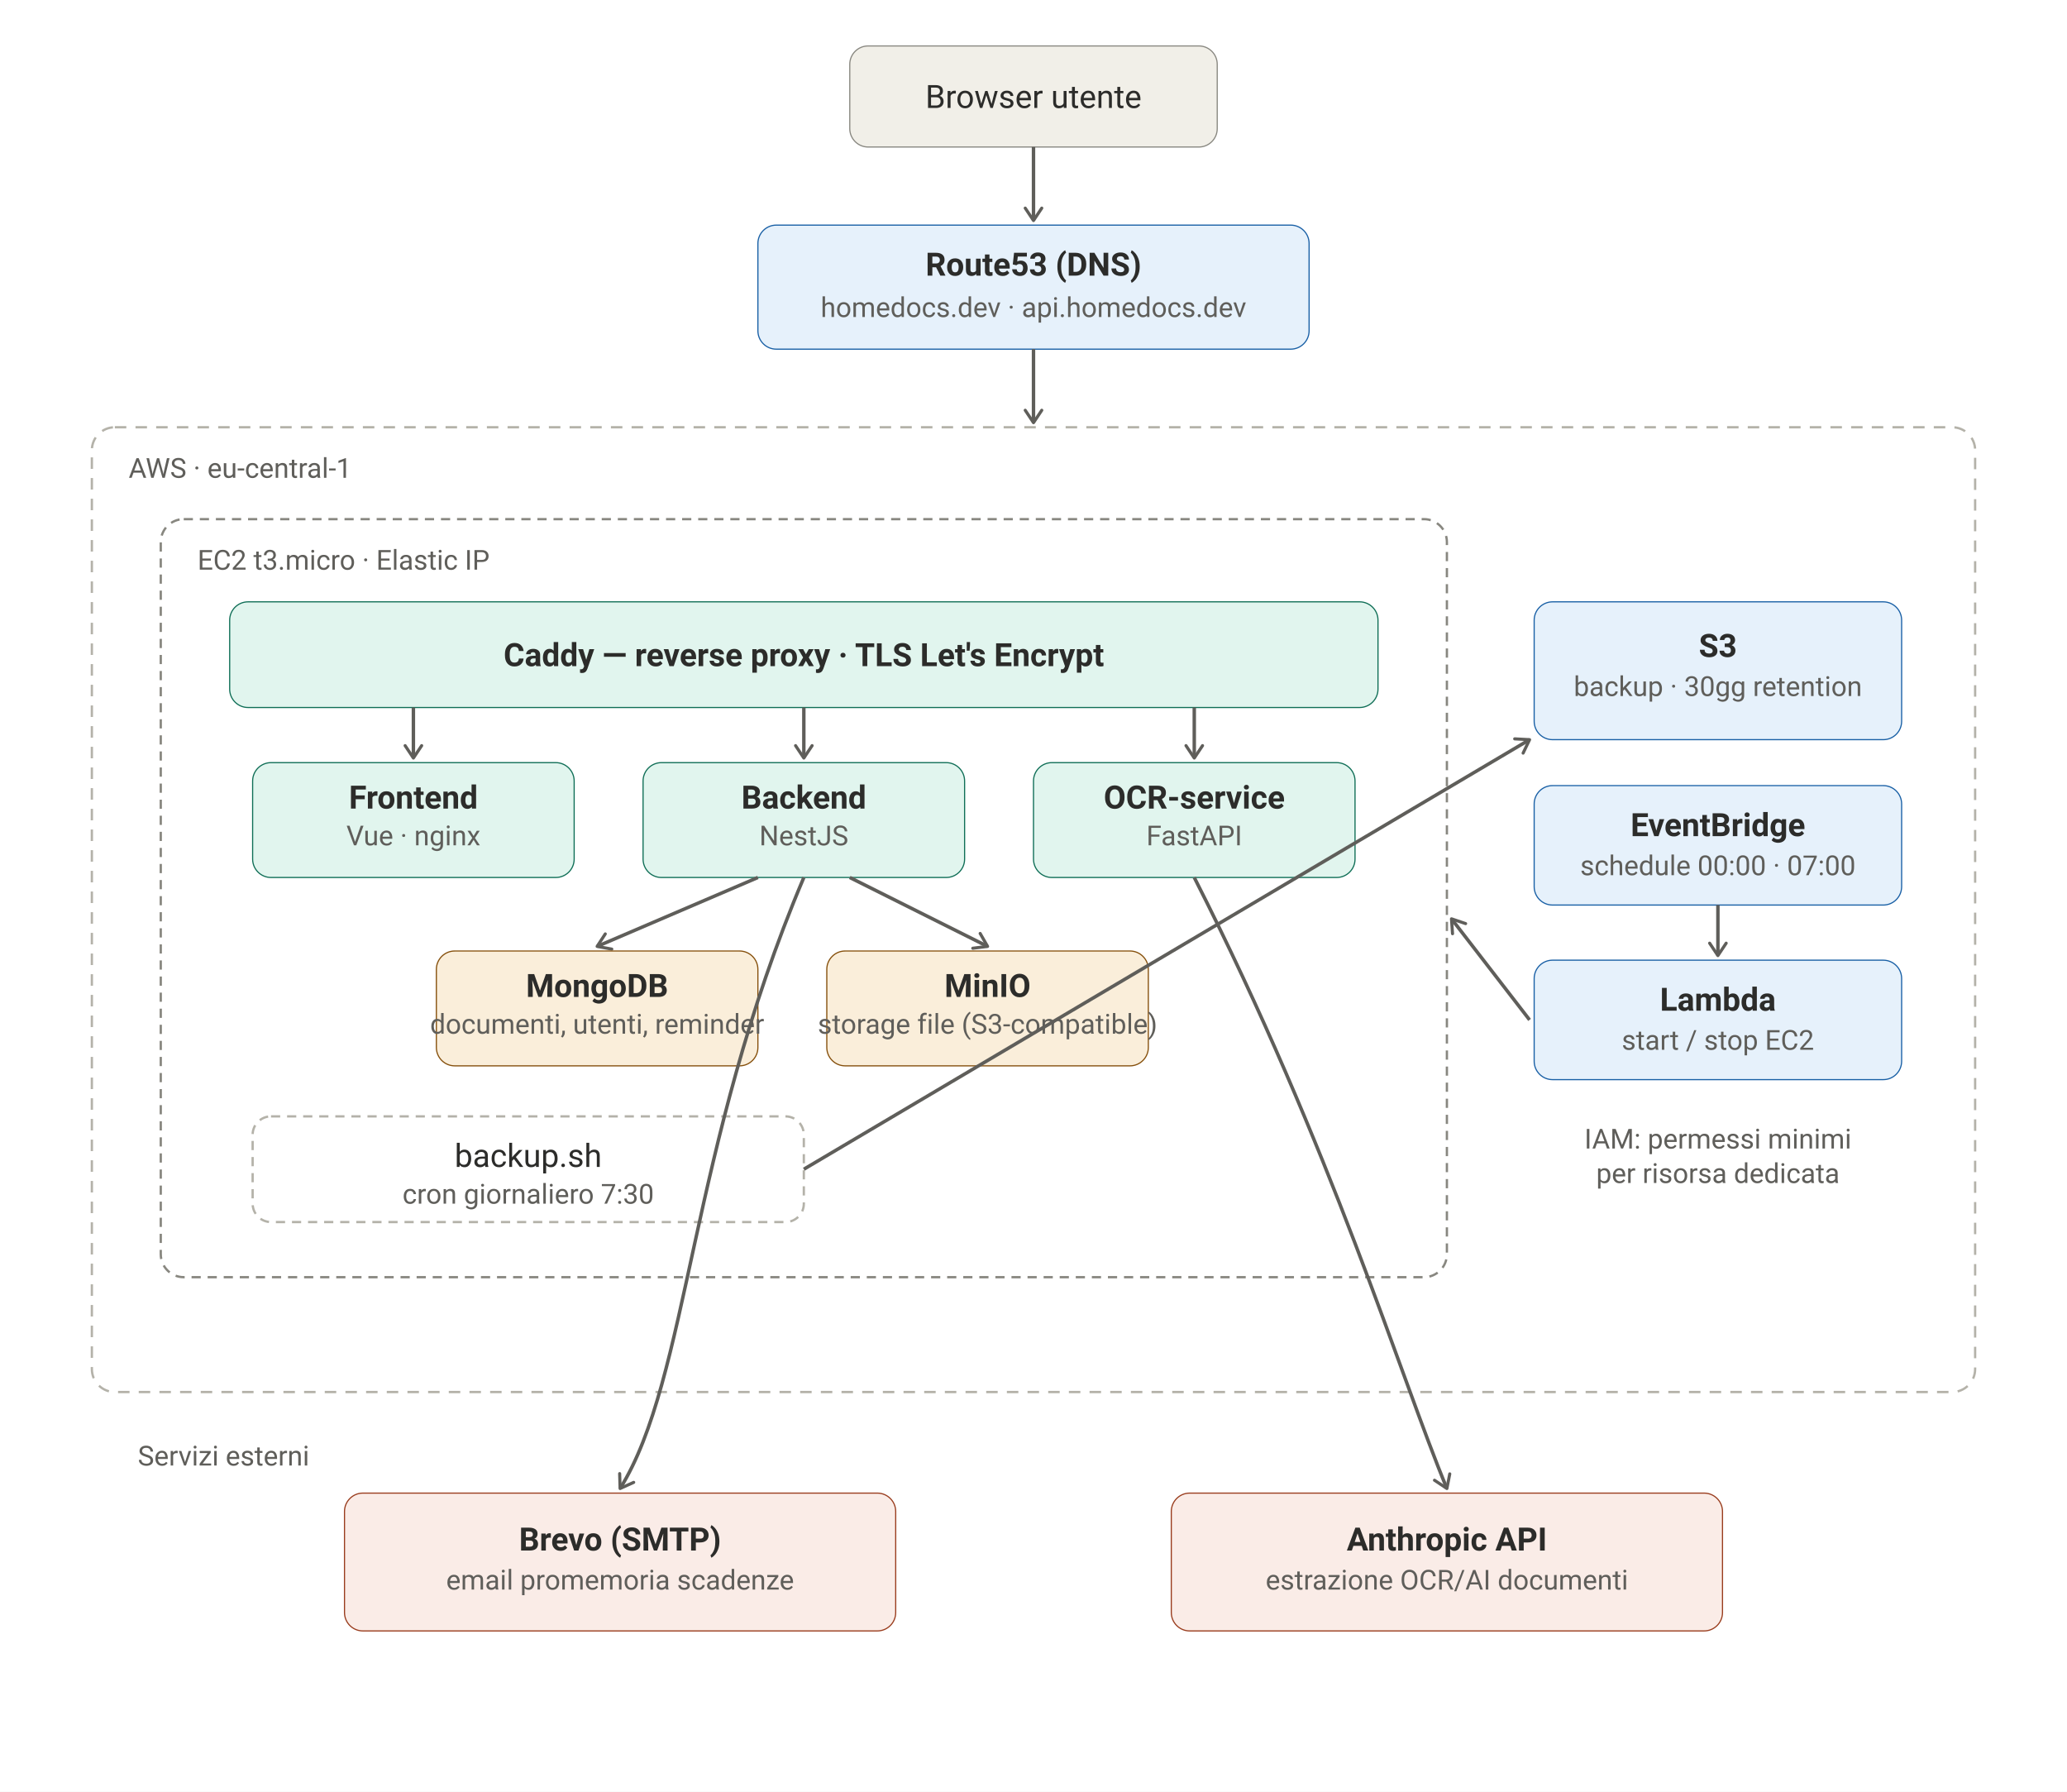
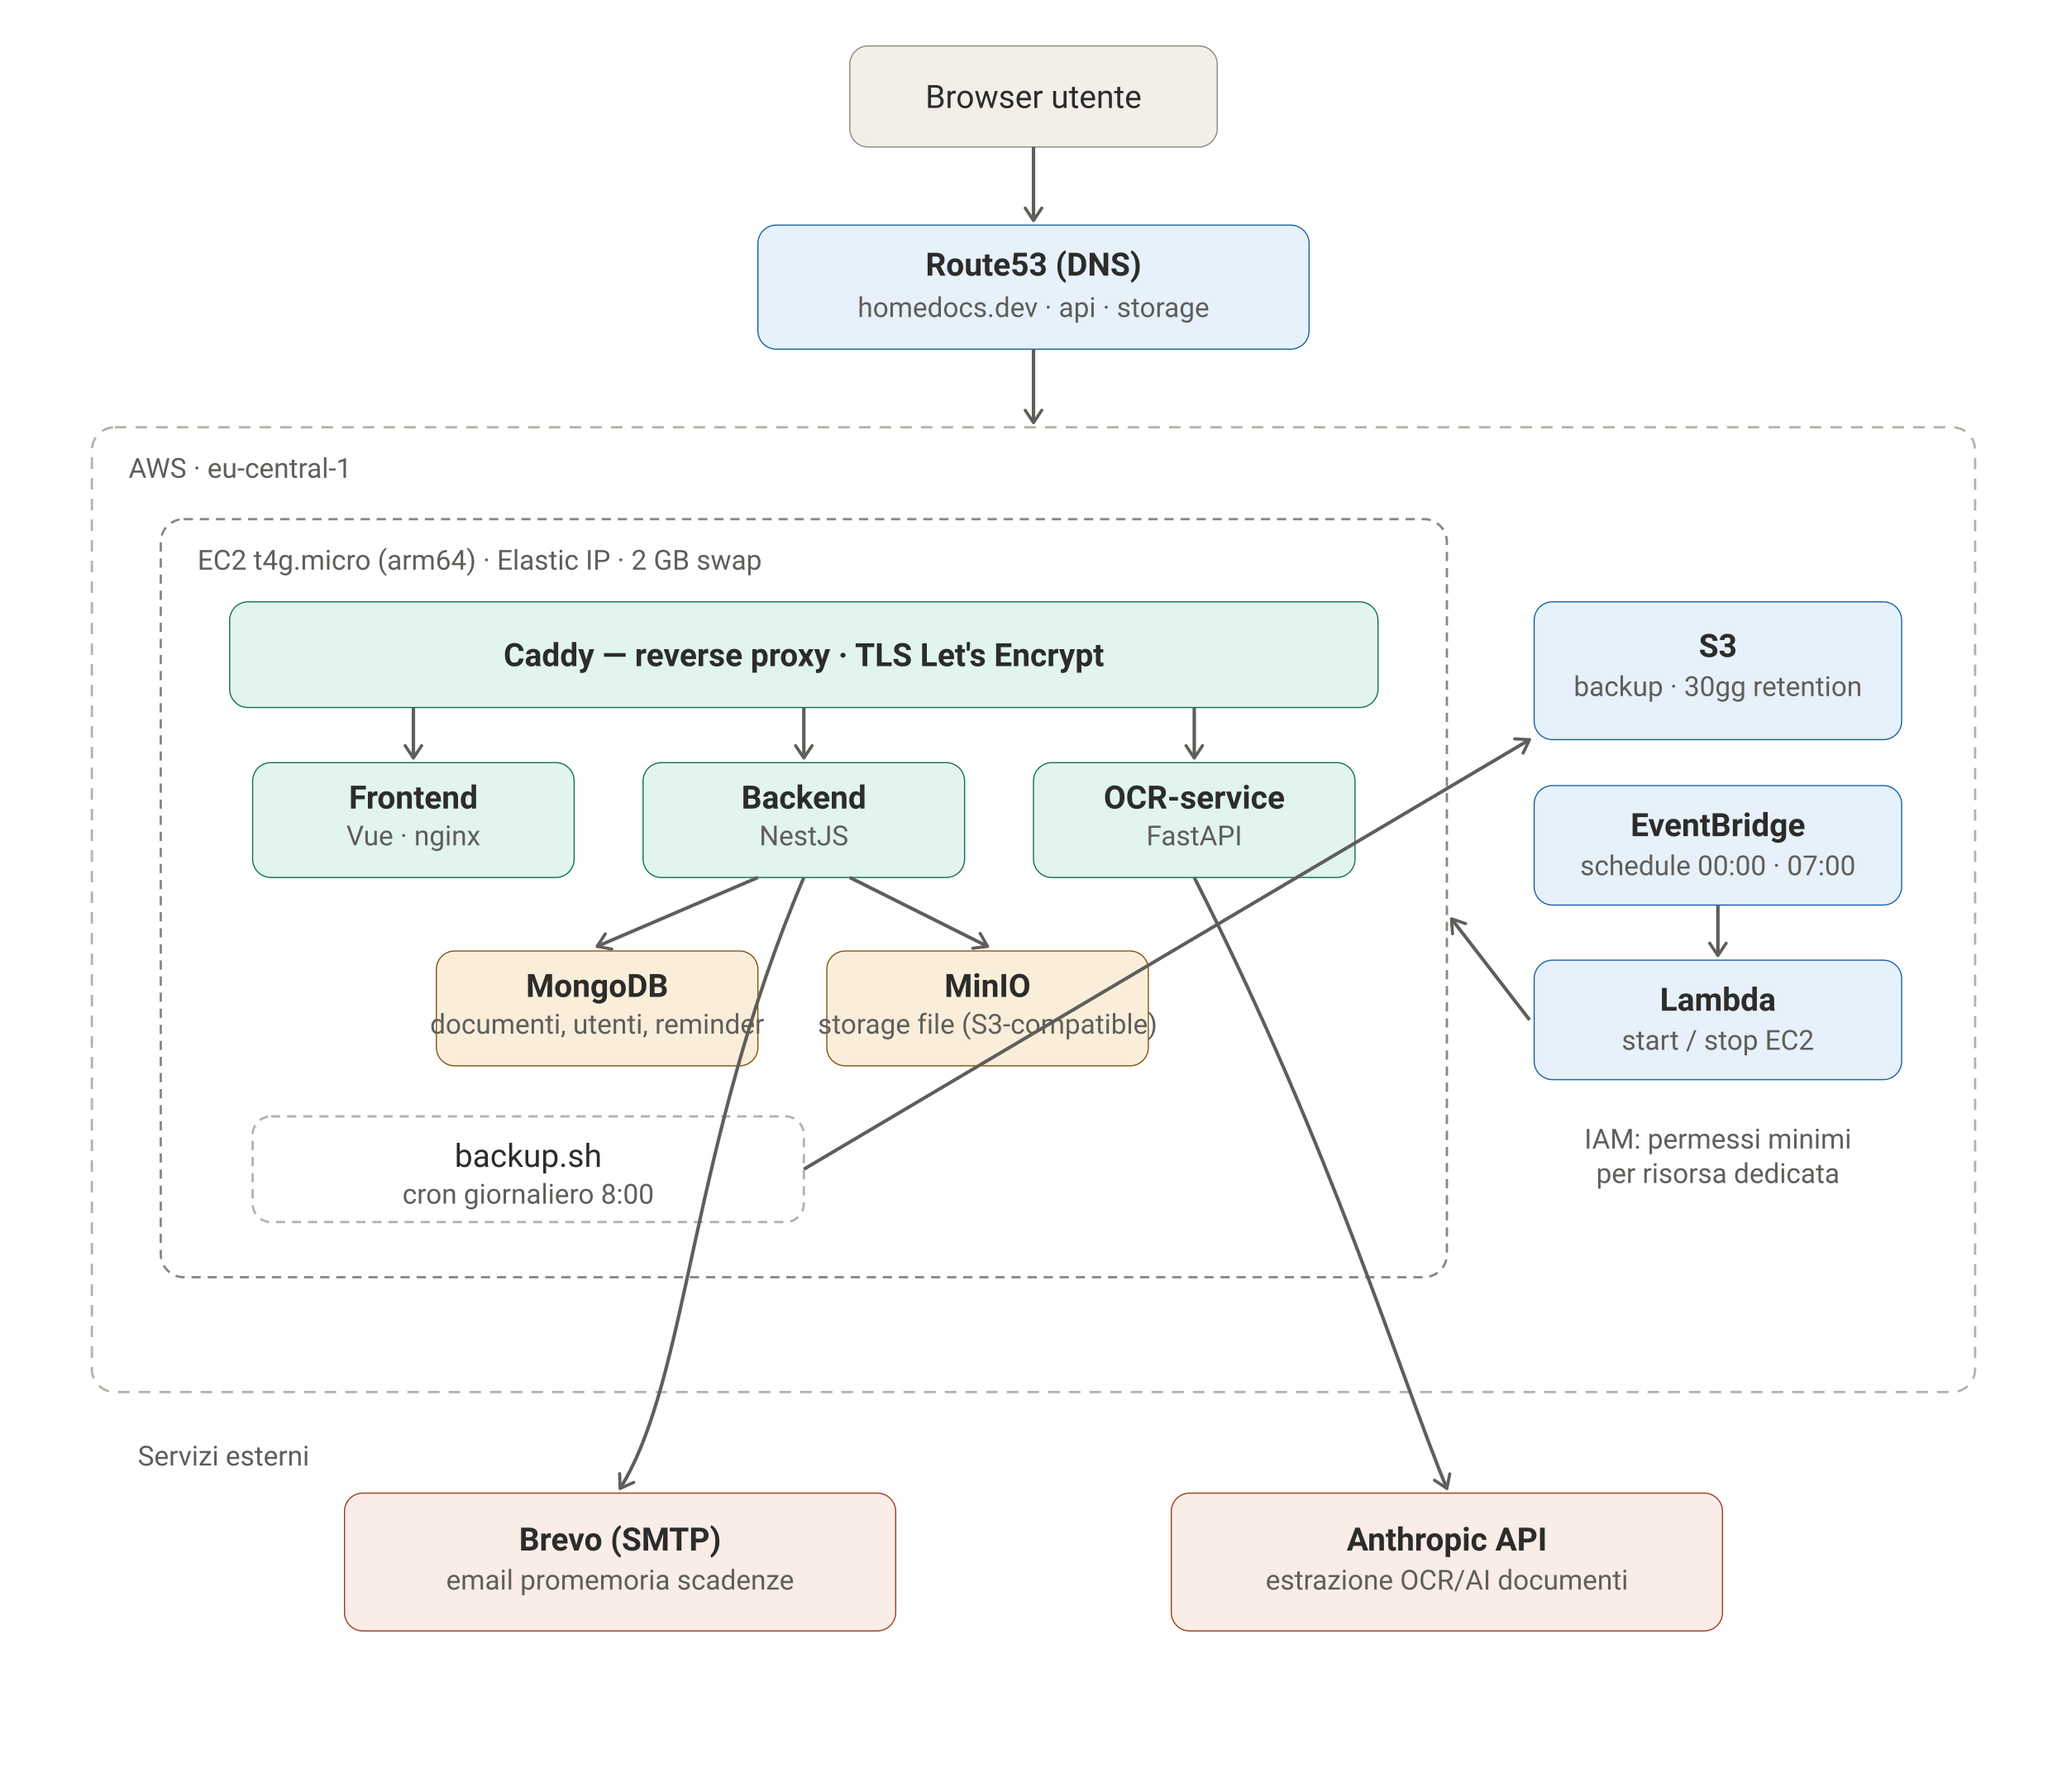
<svg xmlns="http://www.w3.org/2000/svg" width="100%" viewBox="0 0 900 780" role="img">
  <defs>
    <marker id="arrow" viewBox="0 0 10 10" refX="8" refY="5" markerWidth="6" markerHeight="6" orient="auto-start-reverse">
      <path d="M2 1L8 5L2 9" fill="none" stroke="#5F5E5A" stroke-width="1.5" stroke-linecap="round" stroke-linejoin="round" />
    </marker>
  </defs>
  <rect x="0" y="0" width="900" height="780" fill="#FFFFFF" />
  <style>
text{font-family:-apple-system,BlinkMacSystemFont,'Segoe UI',Roboto,Helvetica,Arial,sans-serif;}
.t{font-size:14px;fill:#2C2C2A;}
.th{font-size:14px;font-weight:600;fill:#2C2C2A;}
.ts{font-size:12px;fill:#5F5E5A;}
.arr{stroke:#5F5E5A;stroke-width:1.5;fill:none;marker-end:url(#arrow);}
</style>
  <rect x="370" y="20" width="160" height="44" rx="8" fill="#F1EFE8" stroke="#888780" stroke-width="0.5" />
  <text x="450" y="47" text-anchor="middle" class="t">Browser utente</text>
  <line x1="450" y1="64" x2="450" y2="96" class="arr" />
  <rect x="330" y="98" width="240" height="54" rx="8" fill="#E6F1FB" stroke="#185FA5" stroke-width="0.5" />
  <text x="450" y="120" text-anchor="middle" class="th" fill="#0C447C">Route53 (DNS)</text>
-   <text x="450" y="138" text-anchor="middle" class="ts" fill="#185FA5">homedocs.dev · api.homedocs.dev</text>
+   <text x="450" y="138" text-anchor="middle" class="ts" fill="#185FA5">homedocs.dev · api · storage</text>
  <line x1="450" y1="152" x2="450" y2="184" class="arr" />
  <rect x="40" y="186" width="820" height="420" rx="10" fill="none" stroke="#B4B2A9" stroke-width="1" stroke-dasharray="5,4" />
  <text x="56" y="208" class="ts" fill="#888780">AWS · eu-central-1</text>
  <rect x="70" y="226" width="560" height="330" rx="10" fill="none" stroke="#888780" stroke-width="1" stroke-dasharray="4,3" />
-   <text x="86" y="248" class="ts" fill="#5F5E5A">EC2 t3.micro · Elastic IP</text>
+   <text x="86" y="248" class="ts" fill="#5F5E5A">EC2 t4g.micro (arm64) · Elastic IP · 2 GB swap</text>
  <rect x="100" y="262" width="500" height="46" rx="8" fill="#E1F5EE" stroke="#0F6E56" stroke-width="0.5" />
  <text x="350" y="290" text-anchor="middle" class="th" fill="#085041">Caddy — reverse proxy · TLS Let's Encrypt</text>
  <line x1="180" y1="308" x2="180" y2="330" class="arr" />
  <line x1="350" y1="308" x2="350" y2="330" class="arr" />
  <line x1="520" y1="308" x2="520" y2="330" class="arr" />
  <rect x="110" y="332" width="140" height="50" rx="8" fill="#E1F5EE" stroke="#0F6E56" stroke-width="0.5" />
  <text x="180" y="352" text-anchor="middle" class="th" fill="#085041">Frontend</text>
  <text x="180" y="368" text-anchor="middle" class="ts" fill="#0F6E56">Vue · nginx</text>
  <rect x="280" y="332" width="140" height="50" rx="8" fill="#E1F5EE" stroke="#0F6E56" stroke-width="0.5" />
  <text x="350" y="352" text-anchor="middle" class="th" fill="#085041">Backend</text>
  <text x="350" y="368" text-anchor="middle" class="ts" fill="#0F6E56">NestJS</text>
  <rect x="450" y="332" width="140" height="50" rx="8" fill="#E1F5EE" stroke="#0F6E56" stroke-width="0.5" />
  <text x="520" y="352" text-anchor="middle" class="th" fill="#085041">OCR-service</text>
  <text x="520" y="368" text-anchor="middle" class="ts" fill="#0F6E56">FastAPI</text>
  <line x1="330" y1="382" x2="260" y2="412" class="arr" />
  <line x1="370" y1="382" x2="430" y2="412" class="arr" />
  <rect x="190" y="414" width="140" height="50" rx="8" fill="#FAEEDA" stroke="#854F0B" stroke-width="0.5" />
  <text x="260" y="434" text-anchor="middle" class="th" fill="#633806">MongoDB</text>
  <text x="260" y="450" text-anchor="middle" class="ts" fill="#854F0B">documenti, utenti, reminder</text>
  <rect x="360" y="414" width="140" height="50" rx="8" fill="#FAEEDA" stroke="#854F0B" stroke-width="0.5" />
  <text x="430" y="434" text-anchor="middle" class="th" fill="#633806">MinIO</text>
  <text x="430" y="450" text-anchor="middle" class="ts" fill="#854F0B">storage file (S3-compatible)</text>
  <rect x="110" y="486" width="240" height="46" rx="8" fill="none" stroke="#B4B2A9" stroke-width="1" stroke-dasharray="4,3" />
  <text x="230" y="508" text-anchor="middle" class="t">backup.sh</text>
-   <text x="230" y="524" text-anchor="middle" class="ts">cron giornaliero 7:30</text>
+   <text x="230" y="524" text-anchor="middle" class="ts">cron giornaliero 8:00</text>
  <line x1="350" y1="509" x2="666" y2="322" class="arr" />
  <rect x="668" y="262" width="160" height="60" rx="8" fill="#E6F1FB" stroke="#185FA5" stroke-width="0.5" />
  <text x="748" y="286" text-anchor="middle" class="th" fill="#0C447C">S3</text>
  <text x="748" y="303" text-anchor="middle" class="ts" fill="#185FA5">backup · 30gg retention</text>
  <rect x="668" y="342" width="160" height="52" rx="8" fill="#E6F1FB" stroke="#185FA5" stroke-width="0.5" />
  <text x="748" y="364" text-anchor="middle" class="th" fill="#0C447C">EventBridge</text>
  <text x="748" y="381" text-anchor="middle" class="ts" fill="#185FA5">schedule 00:00 · 07:00</text>
  <line x1="748" y1="394" x2="748" y2="416" class="arr" />
  <rect x="668" y="418" width="160" height="52" rx="8" fill="#E6F1FB" stroke="#185FA5" stroke-width="0.5" />
  <text x="748" y="440" text-anchor="middle" class="th" fill="#0C447C">Lambda</text>
  <text x="748" y="457" text-anchor="middle" class="ts" fill="#185FA5">start / stop EC2</text>
  <line x1="666" y1="444" x2="632" y2="400" class="arr" />
  <text x="748" y="500" text-anchor="middle" class="ts" fill="#888780">IAM: permessi minimi</text>
  <text x="748" y="515" text-anchor="middle" class="ts" fill="#888780">per risorsa dedicata</text>
  <text x="60" y="638" class="ts" fill="#888780">Servizi esterni</text>
  <rect x="150" y="650" width="240" height="60" rx="8" fill="#FAECE7" stroke="#993C1D" stroke-width="0.5" />
  <text x="270" y="675" text-anchor="middle" class="th" fill="#712B13">Brevo (SMTP)</text>
  <text x="270" y="692" text-anchor="middle" class="ts" fill="#993C1D">email promemoria scadenze</text>
  <rect x="510" y="650" width="240" height="60" rx="8" fill="#FAECE7" stroke="#993C1D" stroke-width="0.5" />
  <text x="630" y="675" text-anchor="middle" class="th" fill="#712B13">Anthropic API</text>
  <text x="630" y="692" text-anchor="middle" class="ts" fill="#993C1D">estrazione OCR/AI documenti</text>
  <path d="M350 382 C 300 500, 300 600, 270 648" class="arr" />
  <path d="M520 382 C 580 500, 610 600, 630 648" class="arr" />
</svg>
